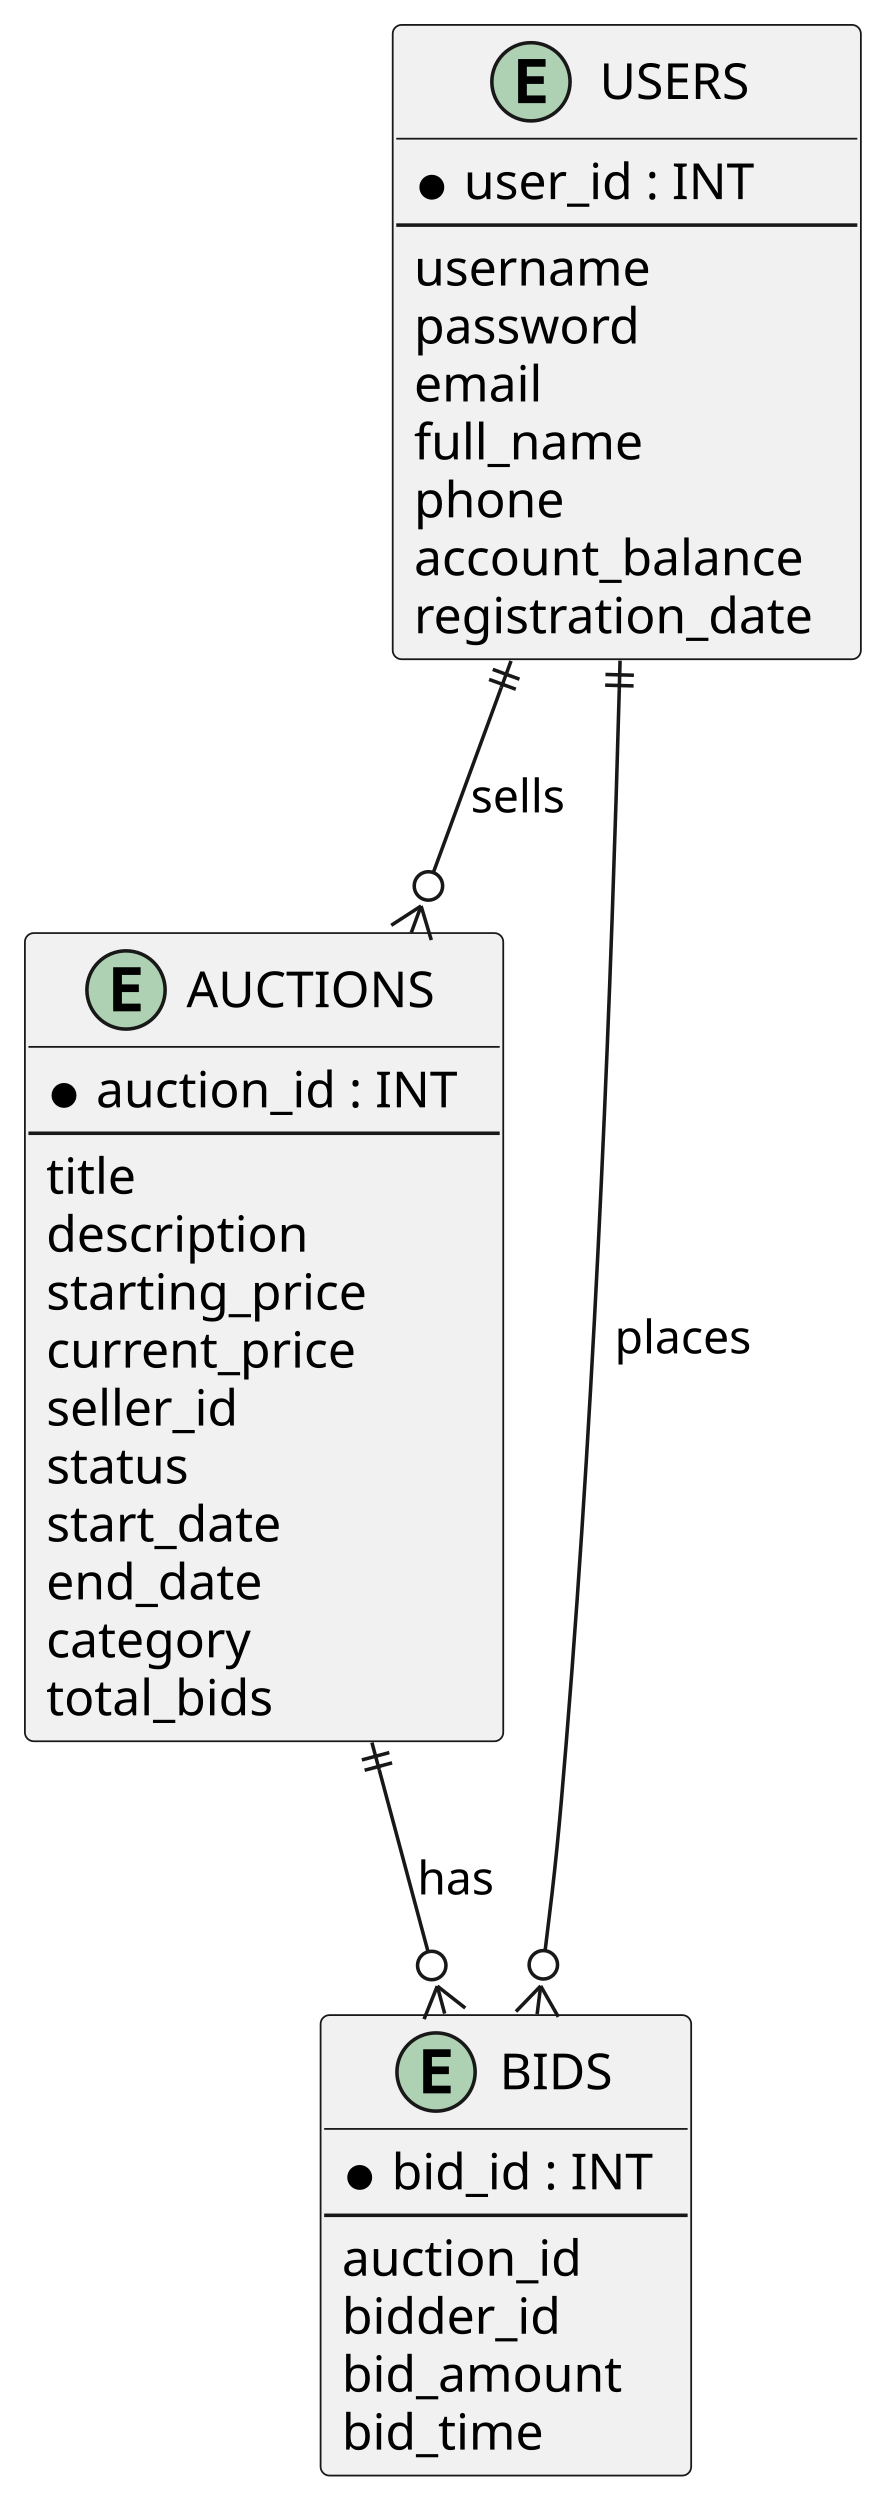
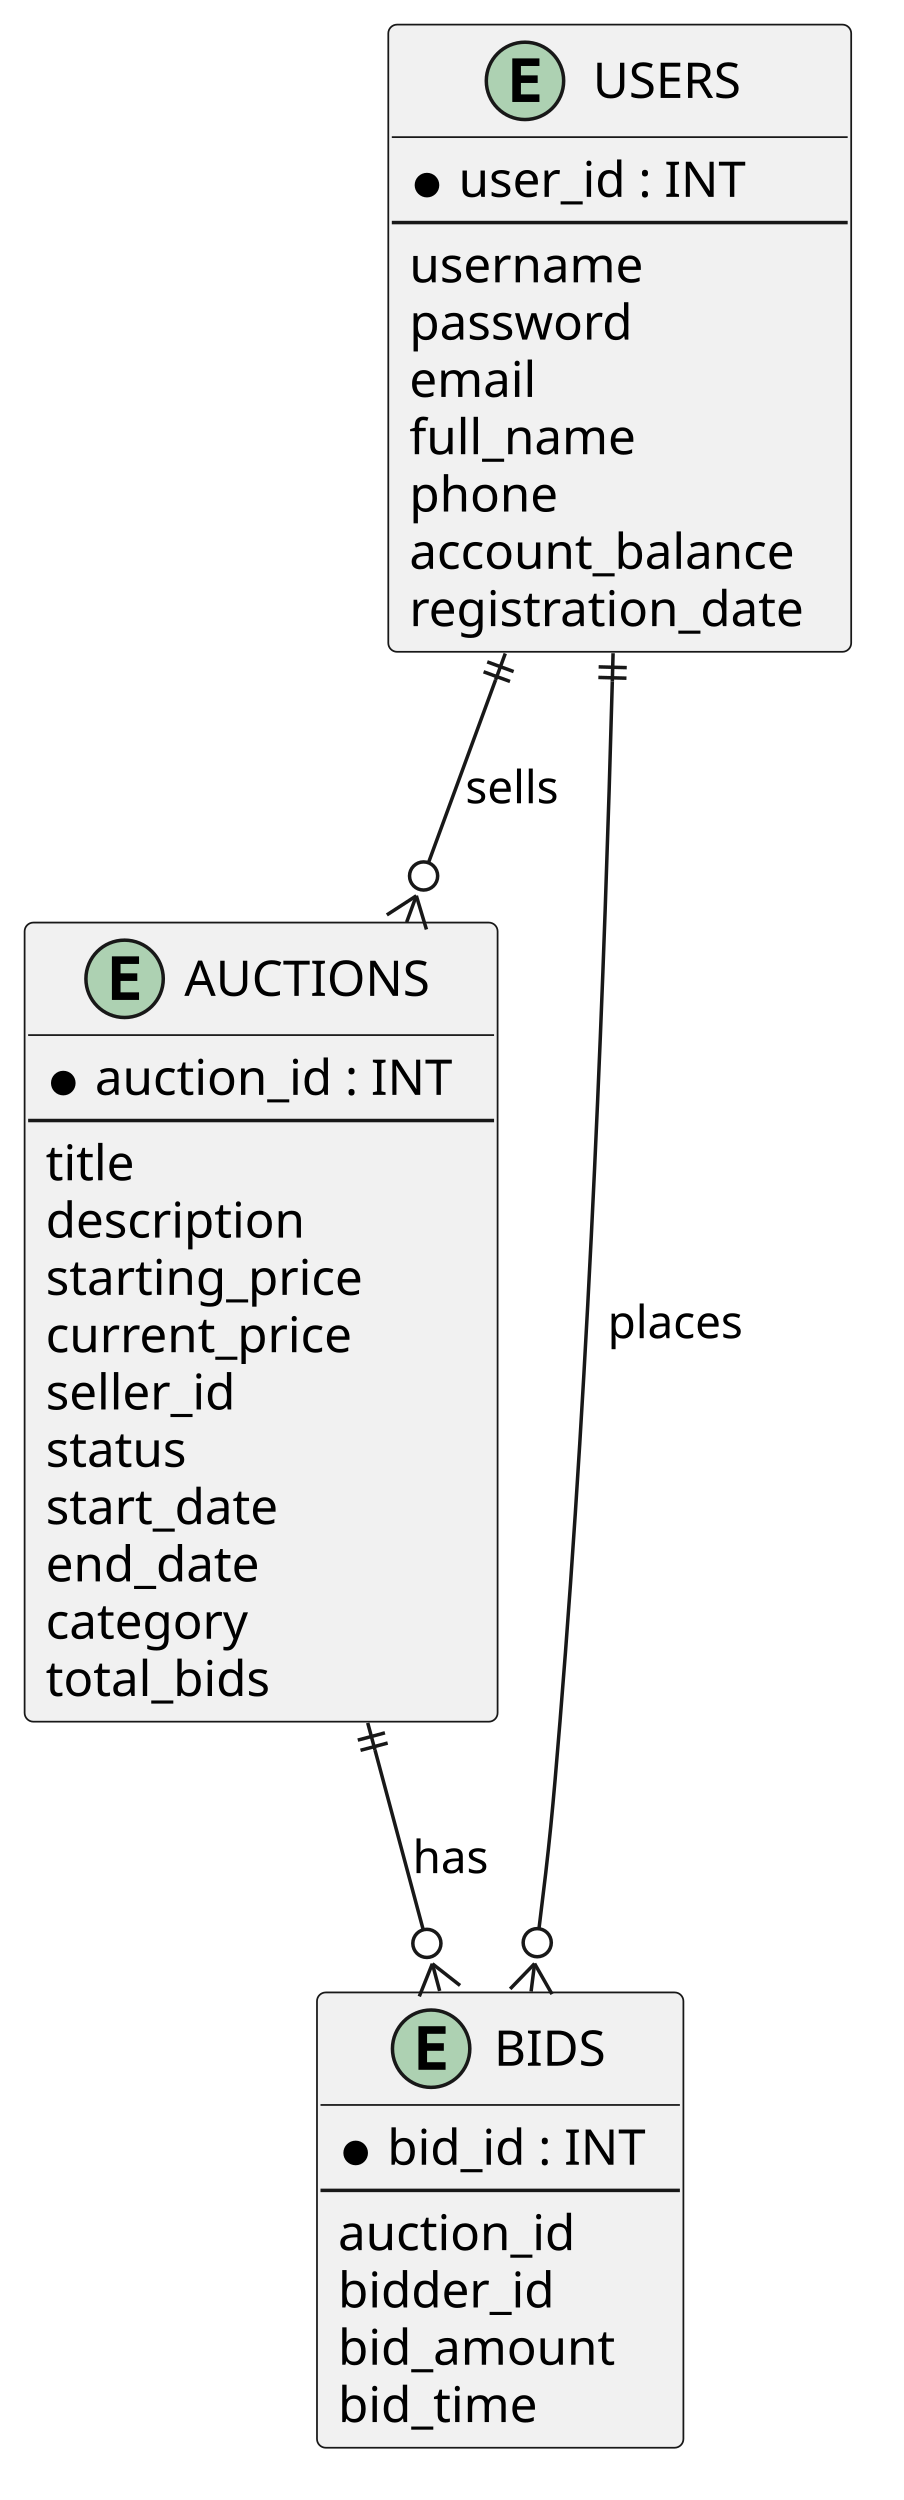
- <svg xmlns="http://www.w3.org/2000/svg" contentStyleType="text/css" data-diagram-type="CLASS" height="703px" preserveAspectRatio="none" style="width:249px;height:703px;background:#FFFFFF;" version="1.1" viewBox="0 0 249 703" width="249px" zoomAndPan="magnify">
+ <svg xmlns="http://www.w3.org/2000/svg" contentStyleType="text/css" data-diagram-type="CLASS" height="711px" preserveAspectRatio="none" style="width:257px;height:711px;background:#FFFFFF;" version="1.1" viewBox="0 0 257 711" width="257px" zoomAndPan="magnify">
  <defs />
  <g>
    <g class="entity" data-qualified-name="USERS" data-source-line="1" id="ent0002">
      <rect fill="#F1F1F1" height="178.375" rx="2.5" ry="2.5" style="stroke:#181818;stroke-width:0.5;" width="131.649" x="110.43" y="7" />
      <ellipse cx="149.305" cy="23" fill="#ADD1B2" rx="11" ry="11" style="stroke:#181818;stroke-width:1;" />
      <path d="M153.414,29 L145.696,29 L145.696,16.609 L153.414,16.609 L153.414,18.766 L148.149,18.766 L148.149,21.438 L152.914,21.438 L152.914,23.594 L148.149,23.594 L148.149,26.844 L153.414,26.844 L153.414,29 Z " fill="#000000" />
      <text fill="#000000" font-family="sans-serif" font-size="14" lengthAdjust="spacing" textLength="46.594" x="168.611" y="27.847">USERS</text>
      <line style="stroke:#181818;stroke-width:0.5;" x1="111.43" x2="241.079" y1="39" y2="39" />
      <g data-visibility-modifier="IE_MANDATORY">
        <ellipse cx="121.43" cy="52.648" fill="#000000" rx="3" ry="3" style="stroke:#000000;stroke-width:1;" />
      </g>
      <text fill="#000000" font-family="sans-serif" font-size="14" lengthAdjust="spacing" textLength="87.083" x="130.43" y="55.995">user_id : INT</text>
      <line style="stroke:#181818;stroke-width:1;" x1="111.43" x2="241.079" y1="63.297" y2="63.297" />
      <text fill="#000000" font-family="sans-serif" font-size="14" lengthAdjust="spacing" textLength="70.239" x="116.43" y="80.292">username</text>
      <text fill="#000000" font-family="sans-serif" font-size="14" lengthAdjust="spacing" textLength="66.712" x="116.43" y="96.589">password</text>
      <text fill="#000000" font-family="sans-serif" font-size="14" lengthAdjust="spacing" textLength="38.609" x="116.43" y="112.886">email</text>
      <text fill="#000000" font-family="sans-serif" font-size="14" lengthAdjust="spacing" textLength="68.284" x="116.43" y="129.183">full_name</text>
      <text fill="#000000" font-family="sans-serif" font-size="14" lengthAdjust="spacing" textLength="43.812" x="116.43" y="145.48">phone</text>
      <text fill="#000000" font-family="sans-serif" font-size="14" lengthAdjust="spacing" textLength="117.893" x="116.43" y="161.776">account_balance</text>
      <text fill="#000000" font-family="sans-serif" font-size="14" lengthAdjust="spacing" textLength="119.649" x="116.43" y="178.073">registration_date</text>
    </g>
    <g class="entity" data-qualified-name="AUCTIONS" data-source-line="13" id="ent0003">
      <rect fill="#F1F1F1" height="227.266" rx="2.5" ry="2.5" style="stroke:#181818;stroke-width:0.5;" width="134.514" x="7" y="262.38" />
      <ellipse cx="35.434" cy="278.38" fill="#ADD1B2" rx="11" ry="11" style="stroke:#181818;stroke-width:1;" />
      <path d="M39.544,284.38 L31.825,284.38 L31.825,271.989 L39.544,271.989 L39.544,274.146 L34.278,274.146 L34.278,276.817 L39.044,276.817 L39.044,278.974 L34.278,278.974 L34.278,282.224 L39.544,282.224 L39.544,284.38 Z " fill="#000000" />
      <text fill="#000000" font-family="sans-serif" font-size="14" lengthAdjust="spacing" textLength="72.659" x="52.42" y="283.227">AUCTIONS</text>
      <line style="stroke:#181818;stroke-width:0.5;" x1="8" x2="140.514" y1="294.38" y2="294.38" />
      <g data-visibility-modifier="IE_MANDATORY">
        <ellipse cx="18" cy="308.028" fill="#000000" rx="3" ry="3" style="stroke:#000000;stroke-width:1;" />
      </g>
      <text fill="#000000" font-family="sans-serif" font-size="14" lengthAdjust="spacing" textLength="108.514" x="27" y="311.375">auction_id : INT</text>
      <line style="stroke:#181818;stroke-width:1;" x1="8" x2="140.514" y1="318.677" y2="318.677" />
      <text fill="#000000" font-family="sans-serif" font-size="14" lengthAdjust="spacing" textLength="27.371" x="13" y="335.672">title</text>
      <text fill="#000000" font-family="sans-serif" font-size="14" lengthAdjust="spacing" textLength="77.841" x="13" y="351.969">description</text>
      <text fill="#000000" font-family="sans-serif" font-size="14" lengthAdjust="spacing" textLength="96.1" x="13" y="368.266">starting_price</text>
      <text fill="#000000" font-family="sans-serif" font-size="14" lengthAdjust="spacing" textLength="92.9" x="13" y="384.563">current_price</text>
      <text fill="#000000" font-family="sans-serif" font-size="14" lengthAdjust="spacing" textLength="57.832" x="13" y="400.86">seller_id</text>
      <text fill="#000000" font-family="sans-serif" font-size="14" lengthAdjust="spacing" textLength="43.019" x="13" y="417.156">status</text>
      <text fill="#000000" font-family="sans-serif" font-size="14" lengthAdjust="spacing" textLength="71.176" x="13" y="433.453">start_date</text>
      <text fill="#000000" font-family="sans-serif" font-size="14" lengthAdjust="spacing" textLength="64.941" x="13" y="449.75">end_date</text>
      <text fill="#000000" font-family="sans-serif" font-size="14" lengthAdjust="spacing" textLength="61.872" x="13" y="466.047">category</text>
      <text fill="#000000" font-family="sans-serif" font-size="14" lengthAdjust="spacing" textLength="67.97" x="13" y="482.344">total_bids</text>
    </g>
    <g class="entity" data-qualified-name="BIDS" data-source-line="28" id="ent0004">
      <rect fill="#F1F1F1" height="129.484" rx="2.5" ry="2.5" style="stroke:#181818;stroke-width:0.5;" width="104.21" x="90.15" y="566.65" />
      <ellipse cx="122.614" cy="582.65" fill="#ADD1B2" rx="11" ry="11" style="stroke:#181818;stroke-width:1;" />
      <path d="M126.724,588.65 L119.005,588.65 L119.005,576.259 L126.724,576.259 L126.724,578.416 L121.458,578.416 L121.458,581.087 L126.224,581.087 L126.224,583.244 L121.458,583.244 L121.458,586.494 L126.724,586.494 L126.724,588.65 Z " fill="#000000" />
      <text fill="#000000" font-family="sans-serif" font-size="14" lengthAdjust="spacing" textLength="33.4" x="140.495" y="587.497">BIDS</text>
      <line style="stroke:#181818;stroke-width:0.5;" x1="91.15" x2="193.36" y1="598.65" y2="598.65" />
      <g data-visibility-modifier="IE_MANDATORY">
        <ellipse cx="101.15" cy="612.298" fill="#000000" rx="3" ry="3" style="stroke:#000000;stroke-width:1;" />
      </g>
      <text fill="#000000" font-family="sans-serif" font-size="14" lengthAdjust="spacing" textLength="78.21" x="110.15" y="615.645">bid_id : INT</text>
      <line style="stroke:#181818;stroke-width:1;" x1="91.15" x2="193.36" y1="622.947" y2="622.947" />
      <text fill="#000000" font-family="sans-serif" font-size="14" lengthAdjust="spacing" textLength="71.743" x="96.15" y="639.942">auction_id</text>
      <text fill="#000000" font-family="sans-serif" font-size="14" lengthAdjust="spacing" textLength="64.695" x="96.15" y="656.239">bidder_id</text>
      <text fill="#000000" font-family="sans-serif" font-size="14" lengthAdjust="spacing" textLength="82.681" x="96.15" y="672.536">bid_amount</text>
      <text fill="#000000" font-family="sans-serif" font-size="14" lengthAdjust="spacing" textLength="60.293" x="96.15" y="688.833">bid_time</text>
    </g>
    <g class="link" data-entity-1="ent0002" data-entity-2="ent0003" data-link-type="crowfoot" data-source-line="37" id="lnk5">
      <path codeLine="37" d="M140.943,193.37 C132.023,217.67 131.191,219.922 121.852,245.372" fill="none" id="USERS-AUCTIONS" style="stroke:#181818;stroke-width:1;" />
      <line style="stroke:#181818;stroke-width:1;" x1="138.567" x2="146.077" y1="188.237" y2="190.993" />
      <line style="stroke:#181818;stroke-width:1;" x1="137.533" x2="145.043" y1="191.053" y2="193.81" />
      <line style="stroke:#181818;stroke-width:1;" x1="140.943" x2="143.7" y1="193.37" y2="185.86" />
      <line style="stroke:#181818;stroke-width:1;" x1="118.406" x2="121.283" y1="254.76" y2="264.337" />
      <line style="stroke:#181818;stroke-width:1;" x1="118.406" x2="110.017" y1="254.76" y2="260.203" />
      <line style="stroke:#181818;stroke-width:1;" x1="118.406" x2="115.65" y1="254.76" y2="262.27" />
      <ellipse cx="120.473" cy="249.127" fill="none" rx="4" ry="4" style="stroke:#181818;stroke-width:1;" />
      <text fill="#000000" font-family="sans-serif" font-size="13" lengthAdjust="spacing" textLength="28.768" x="132.36" y="228.447">sells</text>
    </g>
    <g class="link" data-entity-1="ent0003" data-entity-2="ent0004" data-link-type="crowfoot" data-source-line="38" id="lnk6">
      <path codeLine="38" d="M106.653,497.717 C113.663,523.847 114.138,525.657 120.368,548.837" fill="none" id="AUCTIONS-BIDS" style="stroke:#181818;stroke-width:1;" />
      <line style="stroke:#181818;stroke-width:1;" x1="101.753" x2="109.48" y1="494.89" y2="492.817" />
      <line style="stroke:#181818;stroke-width:1;" x1="102.53" x2="110.257" y1="497.787" y2="495.714" />
      <line style="stroke:#181818;stroke-width:1;" x1="106.653" x2="104.58" y1="497.717" y2="489.99" />
      <line style="stroke:#181818;stroke-width:1;" x1="122.964" x2="130.834" y1="558.494" y2="564.663" />
      <line style="stroke:#181818;stroke-width:1;" x1="122.964" x2="119.246" y1="558.494" y2="567.777" />
      <line style="stroke:#181818;stroke-width:1;" x1="122.964" x2="125.04" y1="558.494" y2="566.22" />
      <ellipse cx="121.406" cy="552.7" fill="none" rx="4" ry="4" style="stroke:#181818;stroke-width:1;" />
      <text fill="#000000" font-family="sans-serif" font-size="13" lengthAdjust="spacing" textLength="22.979" x="117.35" y="532.717">has</text>
    </g>
    <g class="link" data-entity-1="ent0002" data-entity-2="ent0004" data-link-type="crowfoot" data-source-line="39" id="lnk7">
      <path codeLine="39" d="M174.143,193.767 C171.983,273.387 167.79,385.48 159.26,489.65 C157.2,514.79 156.304,524.5 153.285,548.53" fill="none" id="USERS-BIDS" style="stroke:#181818;stroke-width:1;" />
      <line style="stroke:#181818;stroke-width:1;" x1="170.253" x2="178.25" y1="189.66" y2="189.877" />
      <line style="stroke:#181818;stroke-width:1;" x1="170.172" x2="178.169" y1="192.659" y2="192.876" />
      <line style="stroke:#181818;stroke-width:1;" x1="174.143" x2="174.36" y1="193.767" y2="185.77" />
      <line style="stroke:#181818;stroke-width:1;" x1="152.038" x2="156.993" y1="558.452" y2="567.138" />
      <line style="stroke:#181818;stroke-width:1;" x1="152.038" x2="145.087" y1="558.452" y2="565.642" />
      <line style="stroke:#181818;stroke-width:1;" x1="152.038" x2="151.04" y1="558.452" y2="566.39" />
      <ellipse cx="152.786" cy="552.499" fill="none" rx="4" ry="4" style="stroke:#181818;stroke-width:1;" />
      <text fill="#000000" font-family="sans-serif" font-size="13" lengthAdjust="spacing" textLength="41.748" x="172.82" y="380.577">places</text>
    </g>
  </g>
</svg>
